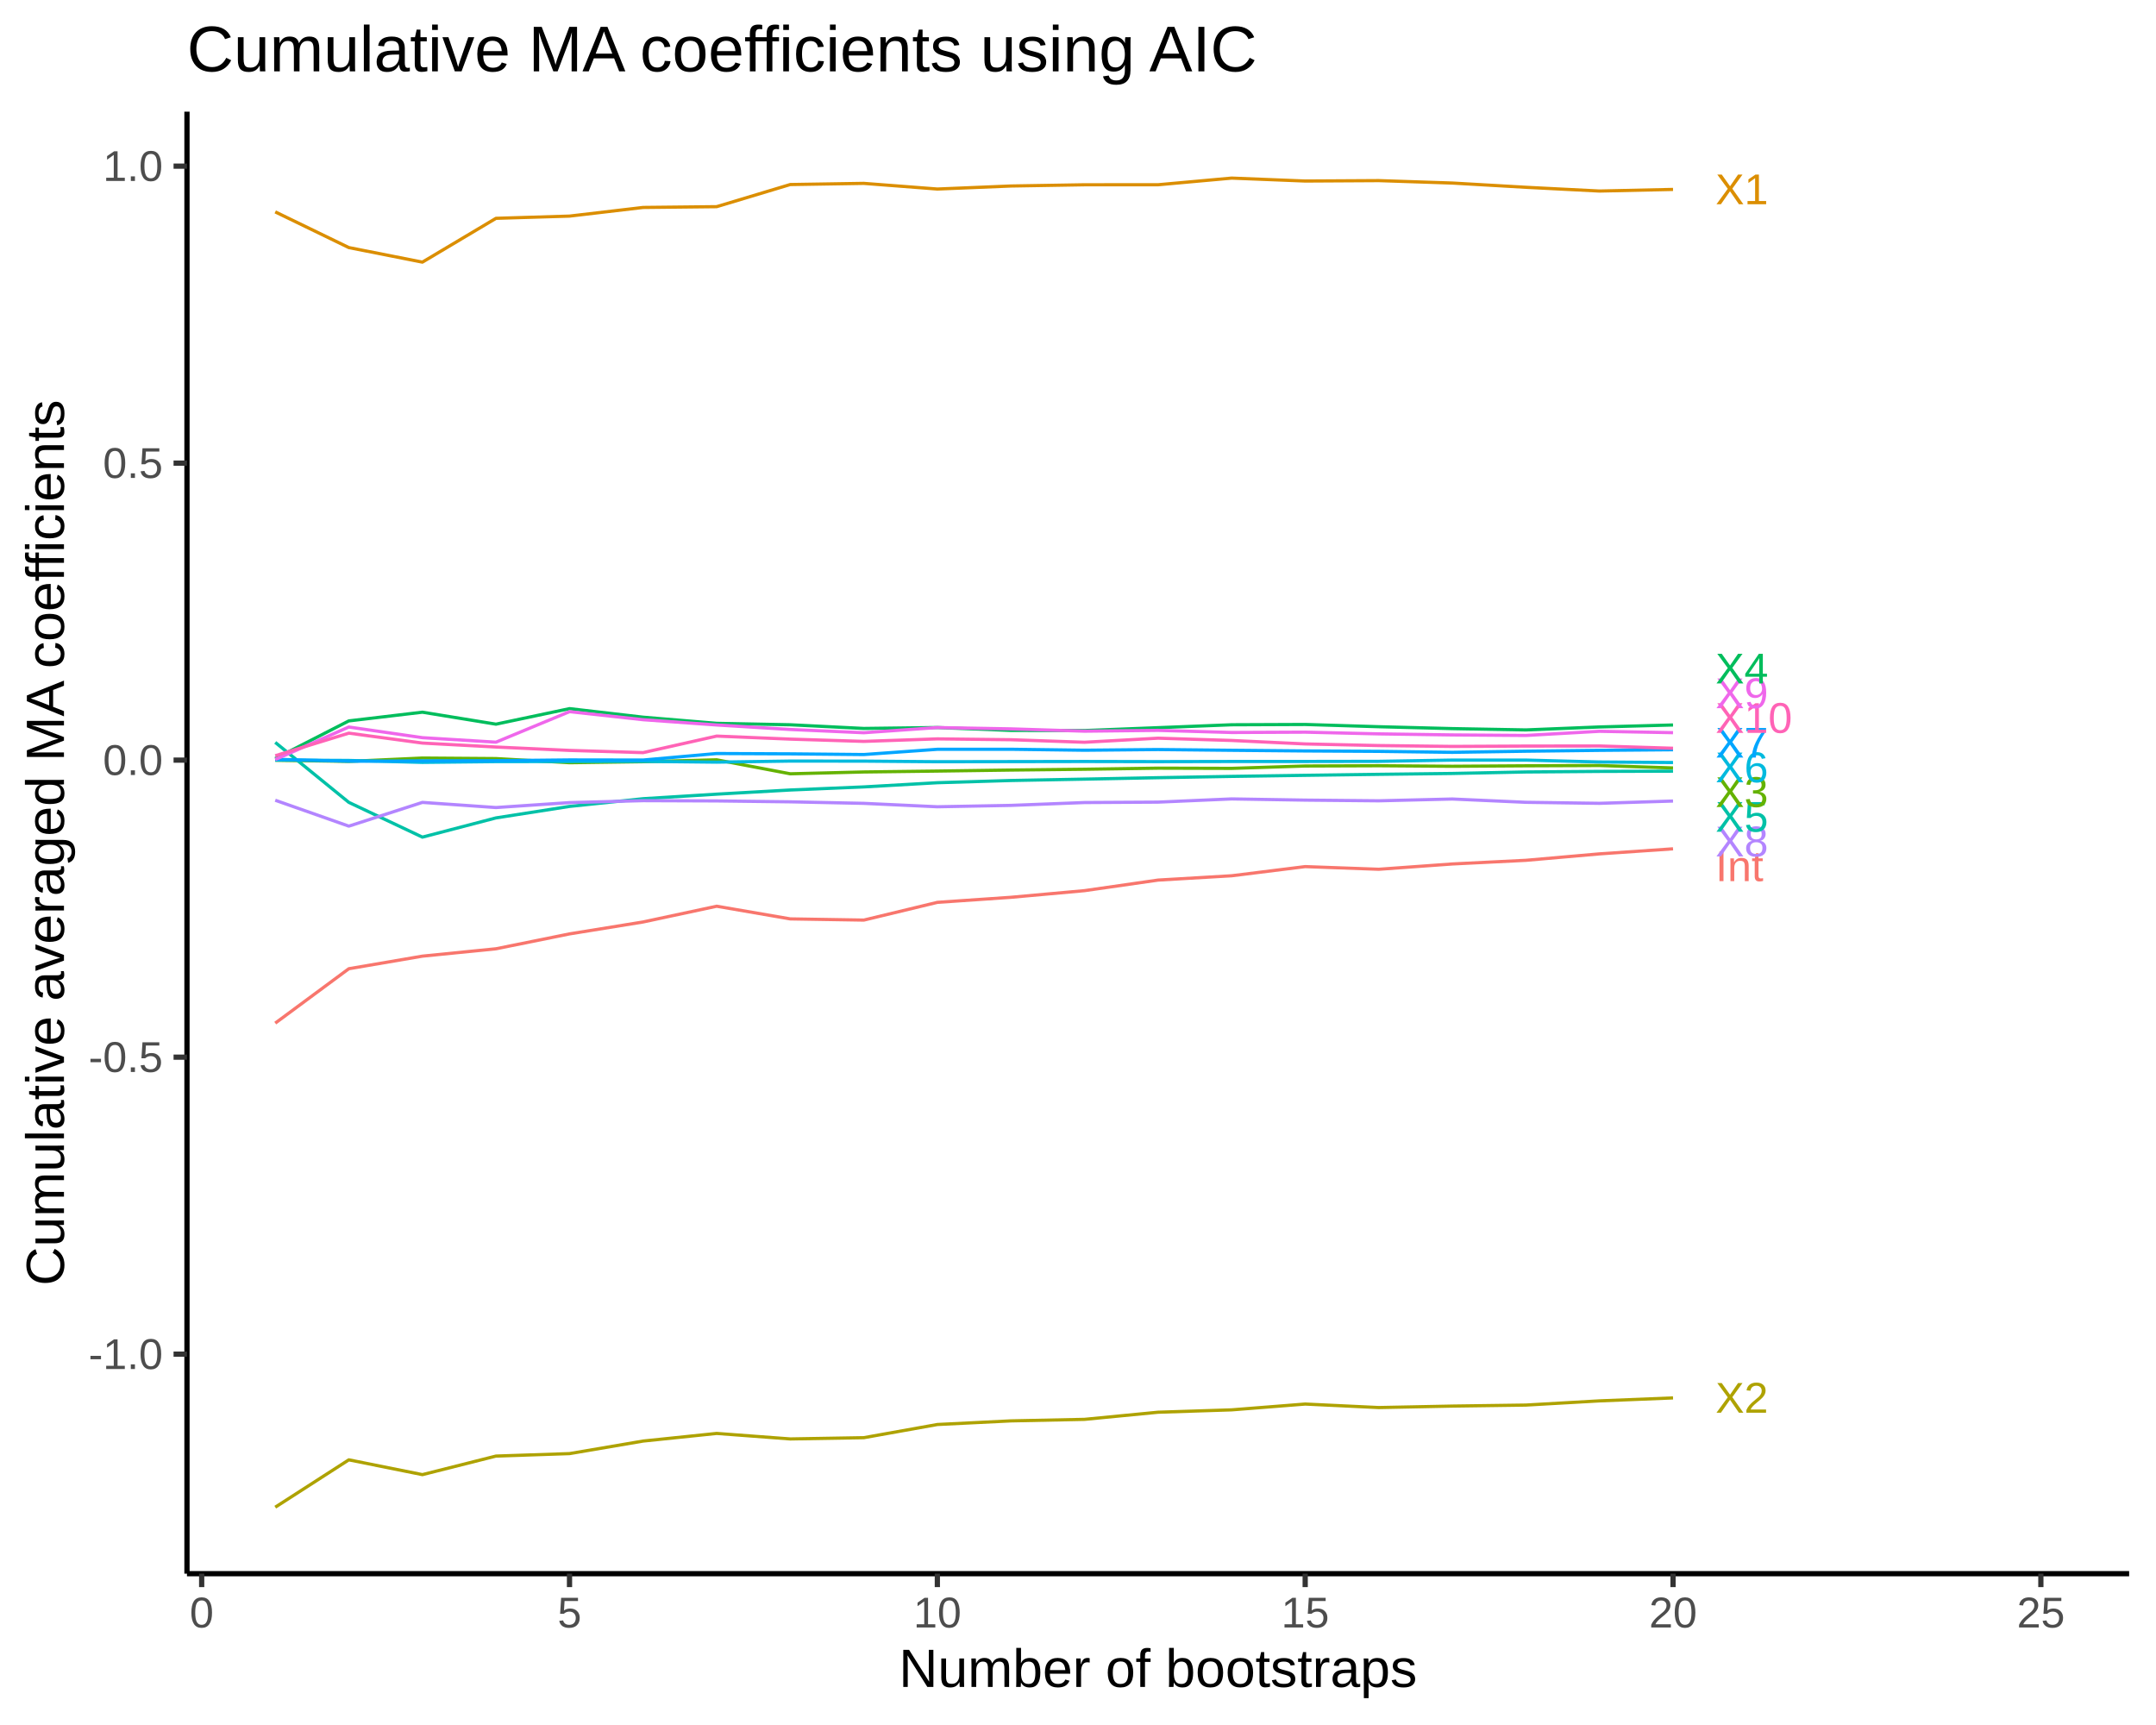
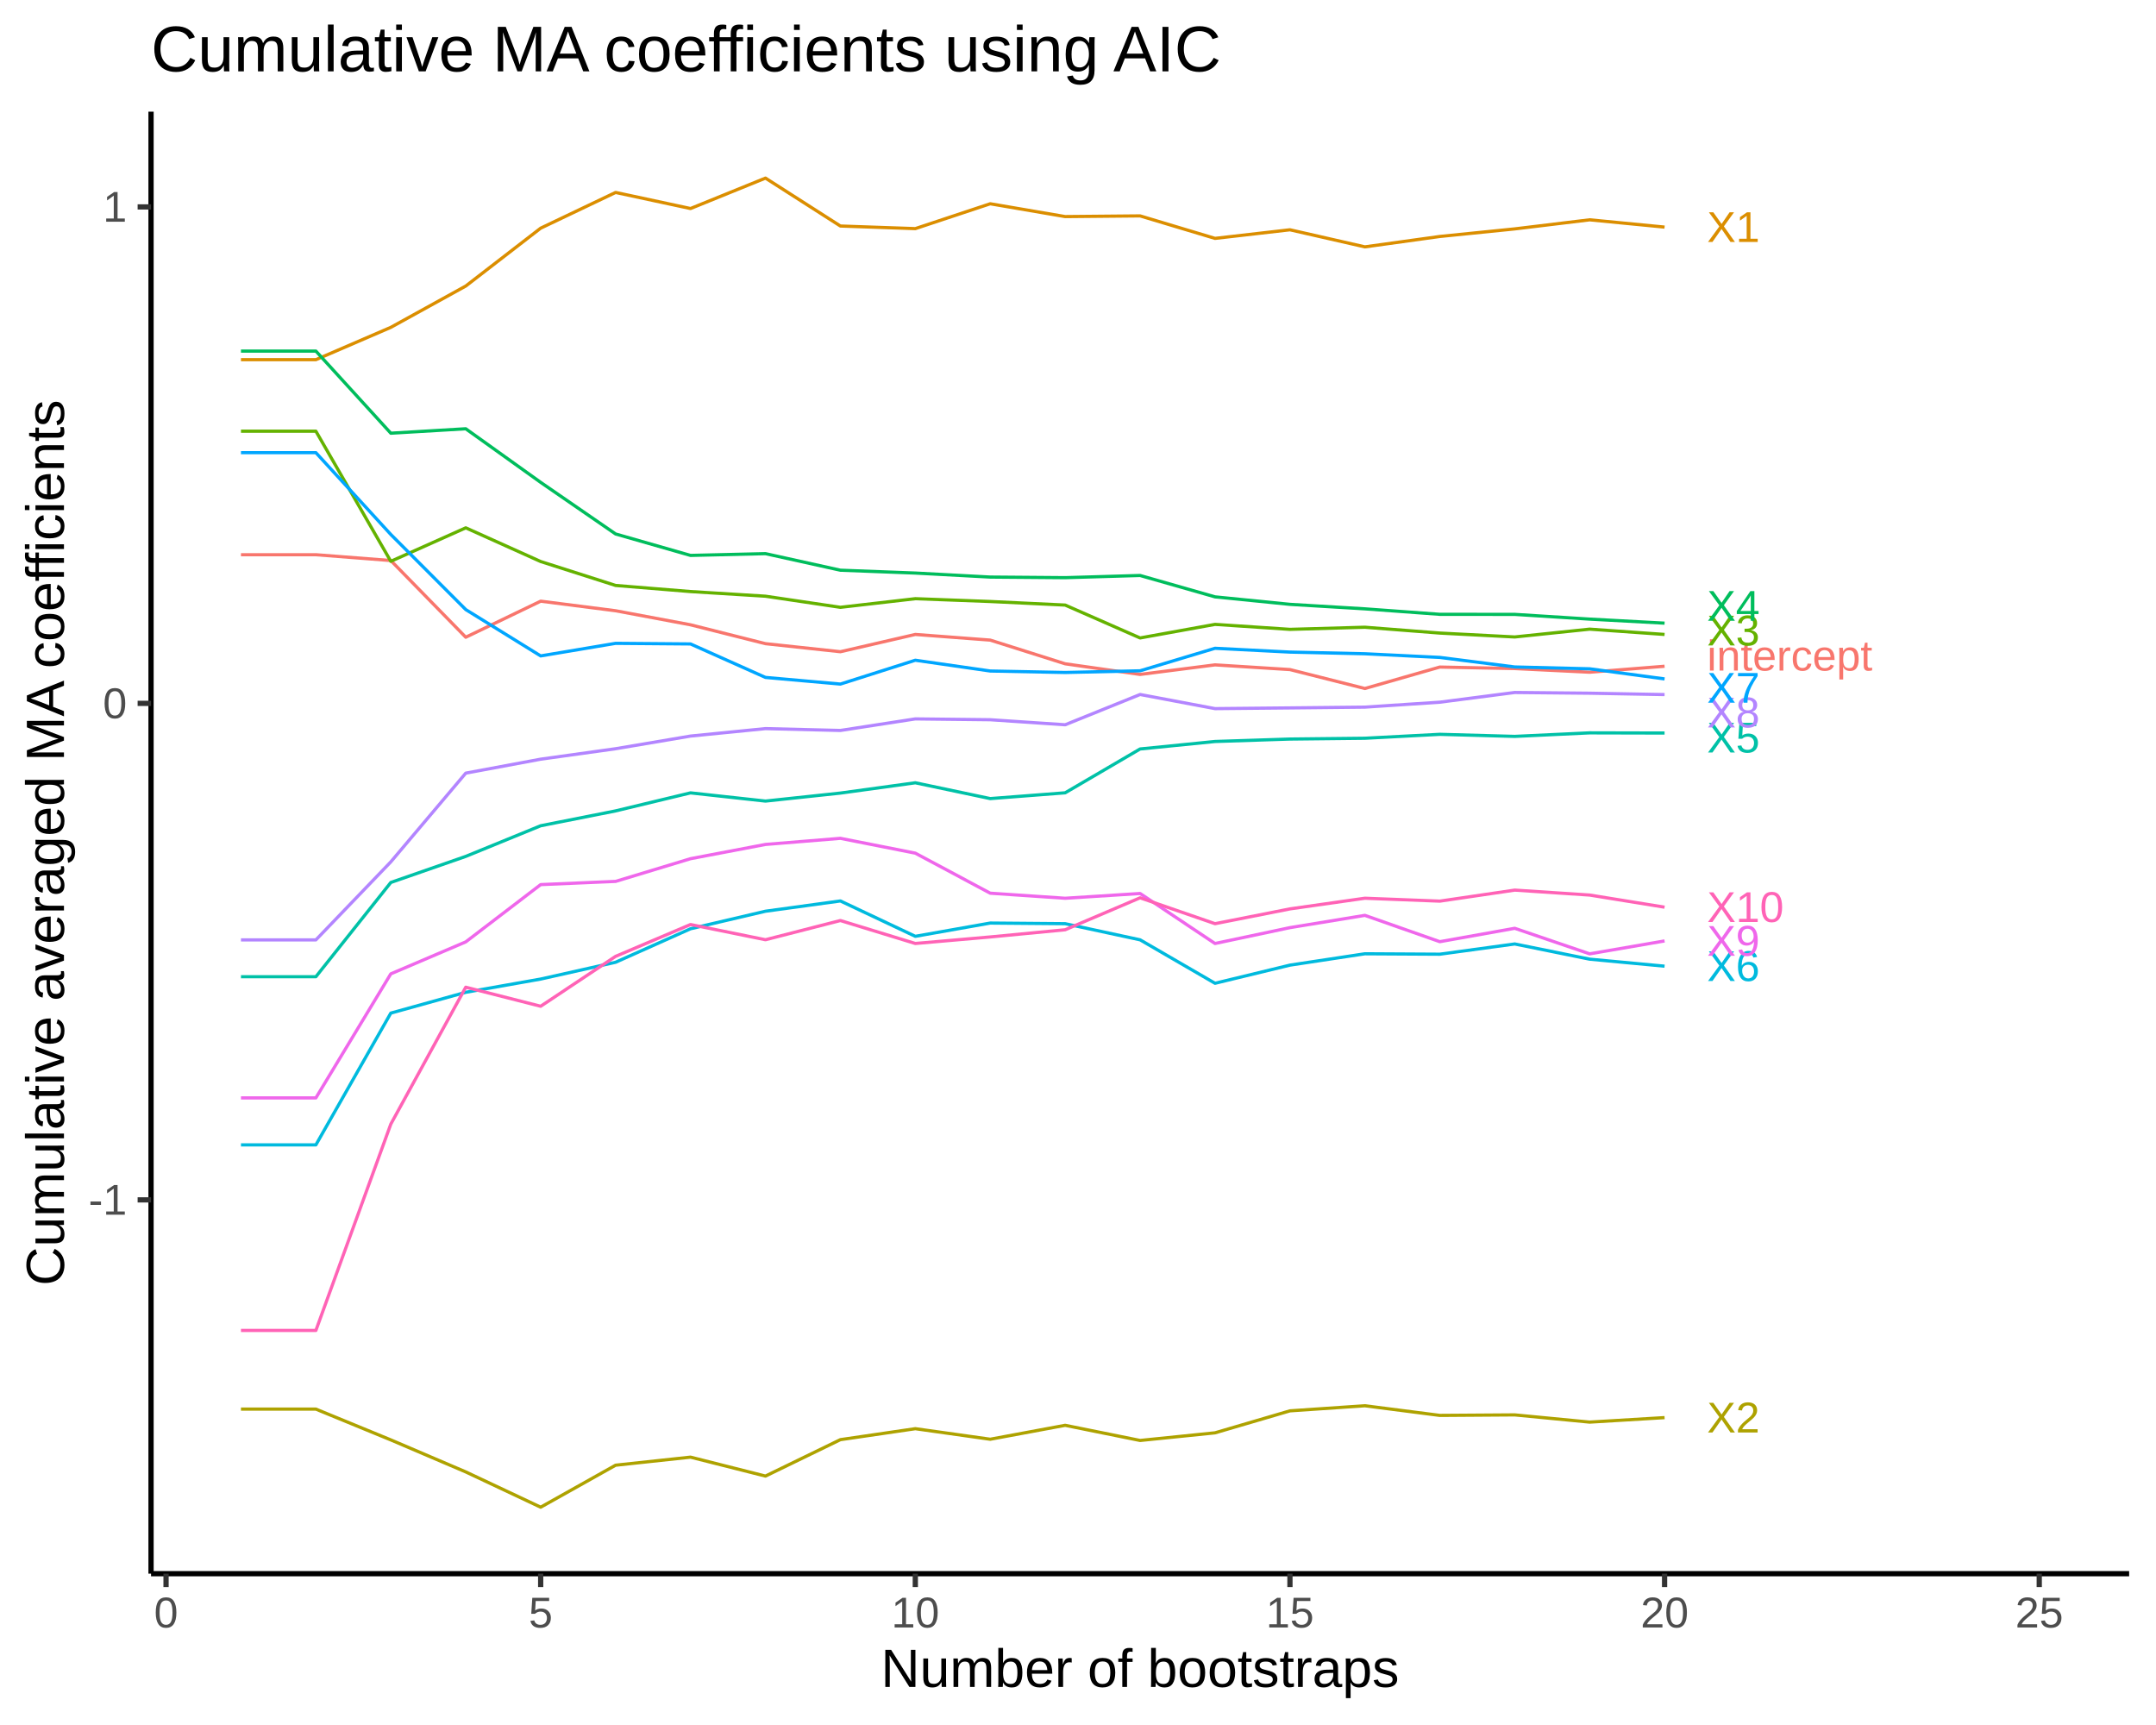
<svg xmlns="http://www.w3.org/2000/svg" viewBox="0 0 720.00 576.00">
  <defs>
    <style type="text/css">
    line, polyline, polygon, path, rect, circle {
      fill: none;
      stroke: #000000;
      stroke-linecap: round;
      stroke-linejoin: round;
      stroke-miterlimit: 10.00;
    }
  </style>
  </defs>
  <rect width="100%" height="100%" style="stroke: none; fill: #FFFFFF;" />
  <rect x="0.00" y="0.00" width="720.00" height="576.00" style="stroke-width: 1.75; stroke: #FFFFFF; fill: #FFFFFF;" />
  <defs>
-     <clipPath id="cpNjIuNDR8NzExLjAzfDUyNS40N3wzNy4yOA==">
-       <rect x="62.44" y="37.28" width="648.59" height="488.19" />
+     <clipPath id="cpNTAuNDR8NzExLjAzfDUyNS40N3wzNy4yOA==">
+       <rect x="50.44" y="37.28" width="660.59" height="488.19" />
    </clipPath>
  </defs>
-   <rect x="62.44" y="37.28" width="648.59" height="488.19" style="stroke-width: 1.75; stroke: none; fill: #FFFFFF;" clip-path="url(#cpNjIuNDR8NzExLjAzfDUyNS40N3wzNy4yOA==)" />
-   <polyline points="91.92,341.64 116.49,323.47 141.06,319.27 165.63,316.81 190.19,311.84 214.76,307.86 239.33,302.60 263.90,306.83 288.47,307.23 313.03,301.31 337.60,299.62 362.17,297.40 386.74,293.87 411.31,292.43 435.87,289.37 460.44,290.26 485.01,288.49 509.58,287.27 534.14,285.12 558.71,283.43 " style="stroke-width: 1.07; stroke: #F8766D; stroke-linecap: butt;" clip-path="url(#cpNjIuNDR8NzExLjAzfDUyNS40N3wzNy4yOA==)" />
-   <polyline points="91.92,70.75 116.49,82.67 141.06,87.53 165.63,72.90 190.19,72.16 214.76,69.27 239.33,69.01 263.90,61.62 288.47,61.23 313.03,63.12 337.60,62.11 362.17,61.70 386.74,61.69 411.31,59.47 435.87,60.45 460.44,60.31 485.01,61.12 509.58,62.54 534.14,63.79 558.71,63.25 " style="stroke-width: 1.07; stroke: #DB8E00; stroke-linecap: butt;" clip-path="url(#cpNjIuNDR8NzExLjAzfDUyNS40N3wzNy4yOA==)" />
-   <polyline points="91.92,503.27 116.49,487.46 141.06,492.40 165.63,486.20 190.19,485.38 214.76,481.19 239.33,478.64 263.90,480.48 288.47,480.06 313.03,475.66 337.60,474.45 362.17,473.94 386.74,471.56 411.31,470.77 435.87,468.83 460.44,470.00 485.01,469.51 509.58,469.17 534.14,467.77 558.71,466.78 " style="stroke-width: 1.07; stroke: #AEA200; stroke-linecap: butt;" clip-path="url(#cpNjIuNDR8NzExLjAzfDUyNS40N3wzNy4yOA==)" />
-   <polyline points="91.92,253.86 116.49,254.24 141.06,253.12 165.63,253.30 190.19,254.68 214.76,254.35 239.33,253.71 263.90,258.38 288.47,257.77 313.03,257.47 337.60,257.13 362.17,256.86 386.74,256.50 411.31,256.57 435.87,255.78 460.44,255.69 485.01,255.87 509.58,255.71 534.14,255.61 558.71,256.43 " style="stroke-width: 1.07; stroke: #64B200; stroke-linecap: butt;" clip-path="url(#cpNjIuNDR8NzExLjAzfDUyNS40N3wzNy4yOA==)" />
-   <polyline points="91.92,253.29 116.49,240.72 141.06,237.81 165.63,241.81 190.19,236.62 214.76,239.48 239.33,241.53 263.90,242.01 288.47,243.24 313.03,242.93 337.60,243.90 362.17,243.94 386.74,242.98 411.31,242.01 435.87,241.91 460.44,242.66 485.01,243.29 509.58,243.73 534.14,242.74 558.71,242.08 " style="stroke-width: 1.07; stroke: #00BD5C; stroke-linecap: butt;" clip-path="url(#cpNjIuNDR8NzExLjAzfDUyNS40N3wzNy4yOA==)" />
-   <polyline points="91.92,247.90 116.49,267.92 141.06,279.53 165.63,273.11 190.19,269.27 214.76,266.70 239.33,265.18 263.90,263.79 288.47,262.76 313.03,261.36 337.60,260.62 362.17,260.16 386.74,259.68 411.31,259.25 435.87,258.89 460.44,258.56 485.01,258.27 509.58,257.77 534.14,257.58 558.71,257.50 " style="stroke-width: 1.07; stroke: #00C1A7; stroke-linecap: butt;" clip-path="url(#cpNjIuNDR8NzExLjAzfDUyNS40N3wzNy4yOA==)" />
-   <polyline points="91.92,253.80 116.49,253.92 141.06,254.57 165.63,254.31 190.19,254.28 214.76,254.23 239.33,254.49 263.90,254.13 288.47,254.15 313.03,254.35 337.60,254.31 362.17,254.27 386.74,254.32 411.31,254.27 435.87,254.26 460.44,254.22 485.01,253.80 509.58,253.80 534.14,254.44 558.71,254.62 " style="stroke-width: 1.07; stroke: #00BADE; stroke-linecap: butt;" clip-path="url(#cpNjIuNDR8NzExLjAzfDUyNS40N3wzNy4yOA==)" />
-   <polyline points="91.92,253.53 116.49,254.20 141.06,254.05 165.63,254.00 190.19,253.75 214.76,253.79 239.33,251.61 263.90,251.72 288.47,251.95 313.03,250.20 337.60,250.19 362.17,250.51 386.74,250.28 411.31,250.53 435.87,250.75 460.44,250.89 485.01,251.21 509.58,250.84 534.14,250.55 558.71,250.35 " style="stroke-width: 1.07; stroke: #00A6FF; stroke-linecap: butt;" clip-path="url(#cpNjIuNDR8NzExLjAzfDUyNS40N3wzNy4yOA==)" />
-   <polyline points="91.92,267.21 116.49,275.86 141.06,267.93 165.63,269.65 190.19,268.00 214.76,267.35 239.33,267.44 263.90,267.74 288.47,268.25 313.03,269.39 337.60,268.93 362.17,267.98 386.74,267.84 411.31,266.77 435.87,267.17 460.44,267.40 485.01,266.80 509.58,267.90 534.14,268.24 558.71,267.48 " style="stroke-width: 1.07; stroke: #B385FF; stroke-linecap: butt;" clip-path="url(#cpNjIuNDR8NzExLjAzfDUyNS40N3wzNy4yOA==)" />
-   <polyline points="91.92,253.62 116.49,242.76 141.06,246.32 165.63,247.82 190.19,237.63 214.76,240.32 239.33,242.08 263.90,243.58 288.47,244.67 313.03,242.94 337.60,243.38 362.17,244.15 386.74,243.88 411.31,244.59 435.87,244.48 460.44,245.05 485.01,245.40 509.58,245.58 534.14,244.19 558.71,244.65 " style="stroke-width: 1.07; stroke: #EF67EB; stroke-linecap: butt;" clip-path="url(#cpNjIuNDR8NzExLjAzfDUyNS40N3wzNy4yOA==)" />
-   <polyline points="91.92,252.35 116.49,244.81 141.06,248.12 165.63,249.44 190.19,250.57 214.76,251.31 239.33,245.79 263.90,246.80 288.47,247.56 313.03,246.72 337.60,247.00 362.17,247.85 386.74,246.49 411.31,247.25 435.87,248.41 460.44,248.95 485.01,249.24 509.58,249.12 534.14,249.09 558.71,249.85 " style="stroke-width: 1.07; stroke: #FF63B6; stroke-linecap: butt;" clip-path="url(#cpNjIuNDR8NzExLjAzfDUyNS40N3wzNy4yOA==)" />
-   <g clip-path="url(#cpNjIuNDR8NzExLjAzfDUyNS40N3wzNy4yOA==)">
-     <text x="572.89" y="471.73" style="font-size: 14.40px; fill: #AEA200; font-family: Liberation Sans;" textLength="17.59px" lengthAdjust="spacingAndGlyphs">X2</text>
+   <rect x="50.44" y="37.28" width="660.59" height="488.19" style="stroke-width: 1.75; stroke: none; fill: #FFFFFF;" clip-path="url(#cpNTAuNDR8NzExLjAzfDUyNS40N3wzNy4yOA==)" />
+   <polyline points="80.47,185.23 105.49,185.23 130.51,187.17 155.54,212.78 180.56,200.74 205.58,203.94 230.60,208.63 255.63,214.93 280.65,217.62 305.67,211.85 330.69,213.74 355.71,221.65 380.74,225.20 405.76,222.01 430.78,223.58 455.80,229.90 480.83,222.74 505.85,223.24 530.87,224.46 555.89,222.47 " style="stroke-width: 1.07; stroke: #F8766D; stroke-linecap: butt;" clip-path="url(#cpNTAuNDR8NzExLjAzfDUyNS40N3wzNy4yOA==)" />
+   <polyline points="80.47,120.10 105.49,120.10 130.51,109.31 155.54,95.51 180.56,76.19 205.58,64.26 230.60,69.63 255.63,59.47 280.65,75.47 305.67,76.34 330.69,68.04 355.71,72.32 380.74,72.09 405.76,79.60 430.78,76.73 455.80,82.43 480.83,78.96 505.85,76.43 530.87,73.40 555.89,75.83 " style="stroke-width: 1.07; stroke: #DB8E00; stroke-linecap: butt;" clip-path="url(#cpNTAuNDR8NzExLjAzfDUyNS40N3wzNy4yOA==)" />
+   <polyline points="80.47,470.52 105.49,470.52 130.51,480.80 155.54,491.49 180.56,503.27 205.58,489.25 230.60,486.56 255.63,492.88 280.65,480.72 305.67,477.06 330.69,480.58 355.71,475.93 380.74,480.99 405.76,478.44 430.78,471.10 455.80,469.40 480.83,472.62 505.85,472.45 530.87,474.86 555.89,473.36 " style="stroke-width: 1.07; stroke: #AEA200; stroke-linecap: butt;" clip-path="url(#cpNTAuNDR8NzExLjAzfDUyNS40N3wzNy4yOA==)" />
+   <polyline points="80.47,143.98 105.49,143.98 130.51,187.43 155.54,176.25 180.56,187.50 205.58,195.49 230.60,197.53 255.63,199.08 280.65,202.79 305.67,199.91 330.69,200.85 355.71,202.04 380.74,213.02 405.76,208.49 430.78,210.15 455.80,209.44 480.83,211.39 505.85,212.69 530.87,210.08 555.89,211.85 " style="stroke-width: 1.07; stroke: #64B200; stroke-linecap: butt;" clip-path="url(#cpNTAuNDR8NzExLjAzfDUyNS40N3wzNy4yOA==)" />
+   <polyline points="80.47,117.23 105.49,117.23 130.51,144.65 155.54,143.17 180.56,161.07 205.58,178.30 230.60,185.46 255.63,184.87 280.65,190.40 305.67,191.35 330.69,192.69 355.71,192.89 380.74,192.16 405.76,199.30 430.78,201.80 455.80,203.30 480.83,205.13 505.85,205.15 530.87,206.73 555.89,208.08 " style="stroke-width: 1.07; stroke: #00BD5C; stroke-linecap: butt;" clip-path="url(#cpNTAuNDR8NzExLjAzfDUyNS40N3wzNy4yOA==)" />
+   <polyline points="80.47,326.14 105.49,326.14 130.51,294.67 155.54,285.96 180.56,275.73 205.58,270.77 230.60,264.75 255.63,267.49 280.65,264.82 305.67,261.38 330.69,266.66 355.71,264.73 380.74,250.09 405.76,247.59 430.78,246.78 455.80,246.51 480.83,245.20 505.85,245.89 530.87,244.71 555.89,244.77 " style="stroke-width: 1.07; stroke: #00C1A7; stroke-linecap: butt;" clip-path="url(#cpNTAuNDR8NzExLjAzfDUyNS40N3wzNy4yOA==)" />
+   <polyline points="80.47,382.29 105.49,382.29 130.51,338.29 155.54,331.34 180.56,326.92 205.58,321.31 230.60,310.13 255.63,304.27 280.65,300.84 305.67,312.65 330.69,308.22 355.71,308.43 380.74,313.82 405.76,328.33 430.78,322.27 455.80,318.48 480.83,318.62 505.85,315.20 530.87,320.28 555.89,322.62 " style="stroke-width: 1.07; stroke: #00BADE; stroke-linecap: butt;" clip-path="url(#cpNTAuNDR8NzExLjAzfDUyNS40N3wzNy4yOA==)" />
+   <polyline points="80.47,151.15 105.49,151.15 130.51,178.47 155.54,203.55 180.56,219.02 205.58,214.82 230.60,215.02 255.63,226.20 280.65,228.42 305.67,220.46 330.69,224.06 355.71,224.55 380.74,223.99 405.76,216.47 430.78,217.74 455.80,218.30 480.83,219.52 505.85,222.71 530.87,223.32 555.89,226.70 " style="stroke-width: 1.07; stroke: #00A6FF; stroke-linecap: butt;" clip-path="url(#cpNTAuNDR8NzExLjAzfDUyNS40N3wzNy4yOA==)" />
+   <polyline points="80.47,313.84 105.49,313.84 130.51,287.79 155.54,258.16 180.56,253.50 205.58,250.01 230.60,245.78 255.63,243.29 280.65,243.91 305.67,240.05 330.69,240.33 355.71,242.01 380.74,231.90 405.76,236.62 430.78,236.38 455.80,236.12 480.83,234.47 505.85,231.23 530.87,231.47 555.89,231.93 " style="stroke-width: 1.07; stroke: #B385FF; stroke-linecap: butt;" clip-path="url(#cpNTAuNDR8NzExLjAzfDUyNS40N3wzNy4yOA==)" />
+   <polyline points="80.47,366.60 105.49,366.60 130.51,325.18 155.54,314.51 180.56,295.38 205.58,294.31 230.60,286.73 255.63,281.97 280.65,279.93 305.67,284.88 330.69,298.25 355.71,299.94 380.74,298.35 405.76,315.05 430.78,309.75 455.80,305.65 480.83,314.44 505.85,309.97 530.87,318.50 555.89,314.19 " style="stroke-width: 1.07; stroke: #EF67EB; stroke-linecap: butt;" clip-path="url(#cpNTAuNDR8NzExLjAzfDUyNS40N3wzNy4yOA==)" />
+   <polyline points="80.47,444.25 105.49,444.25 130.51,375.36 155.54,329.64 180.56,336.00 205.58,319.34 230.60,308.71 255.63,313.79 280.65,307.38 305.67,315.04 330.69,312.86 355.71,310.46 380.74,299.79 405.76,308.43 430.78,303.49 455.80,299.93 480.83,300.90 505.85,297.22 530.87,298.87 555.89,302.92 " style="stroke-width: 1.07; stroke: #FF63B6; stroke-linecap: butt;" clip-path="url(#cpNTAuNDR8NzExLjAzfDUyNS40N3wzNy4yOA==)" />
+   <g clip-path="url(#cpNTAuNDR8NzExLjAzfDUyNS40N3wzNy4yOA==)">
+     <text x="570.07" y="478.32" style="font-size: 14.40px; fill: #AEA200; font-family: Liberation Sans;" textLength="17.59px" lengthAdjust="spacingAndGlyphs">X2</text>
  </g>
-   <g clip-path="url(#cpNjIuNDR8NzExLjAzfDUyNS40N3wzNy4yOA==)">
-     <text x="572.89" y="294.22" style="font-size: 14.40px; fill: #F8766D; font-family: Liberation Sans;" textLength="16.00px" lengthAdjust="spacingAndGlyphs">Int</text>
+   <g clip-path="url(#cpNTAuNDR8NzExLjAzfDUyNS40N3wzNy4yOA==)">
+     <text x="570.07" y="327.58" style="font-size: 14.40px; fill: #00BADE; font-family: Liberation Sans;" textLength="17.59px" lengthAdjust="spacingAndGlyphs">X6</text>
  </g>
-   <g clip-path="url(#cpNjIuNDR8NzExLjAzfDUyNS40N3wzNy4yOA==)">
-     <text x="572.89" y="285.97" style="font-size: 14.40px; fill: #B385FF; font-family: Liberation Sans;" textLength="17.59px" lengthAdjust="spacingAndGlyphs">X8</text>
+   <g clip-path="url(#cpNTAuNDR8NzExLjAzfDUyNS40N3wzNy4yOA==)">
+     <text x="570.07" y="319.14" style="font-size: 14.40px; fill: #EF67EB; font-family: Liberation Sans;" textLength="17.59px" lengthAdjust="spacingAndGlyphs">X9</text>
  </g>
-   <g clip-path="url(#cpNjIuNDR8NzExLjAzfDUyNS40N3wzNy4yOA==)">
-     <text x="572.89" y="277.72" style="font-size: 14.40px; fill: #00C1A7; font-family: Liberation Sans;" textLength="17.59px" lengthAdjust="spacingAndGlyphs">X5</text>
+   <g clip-path="url(#cpNTAuNDR8NzExLjAzfDUyNS40N3wzNy4yOA==)">
+     <text x="570.07" y="307.87" style="font-size: 14.40px; fill: #FF63B6; font-family: Liberation Sans;" textLength="25.59px" lengthAdjust="spacingAndGlyphs">X10</text>
  </g>
-   <g clip-path="url(#cpNjIuNDR8NzExLjAzfDUyNS40N3wzNy4yOA==)">
-     <text x="572.89" y="269.47" style="font-size: 14.40px; fill: #64B200; font-family: Liberation Sans;" textLength="17.59px" lengthAdjust="spacingAndGlyphs">X3</text>
+   <g clip-path="url(#cpNTAuNDR8NzExLjAzfDUyNS40N3wzNy4yOA==)">
+     <text x="570.07" y="251.27" style="font-size: 14.40px; fill: #00C1A7; font-family: Liberation Sans;" textLength="17.59px" lengthAdjust="spacingAndGlyphs">X5</text>
  </g>
-   <g clip-path="url(#cpNjIuNDR8NzExLjAzfDUyNS40N3wzNy4yOA==)">
-     <text x="572.89" y="261.22" style="font-size: 14.40px; fill: #00BADE; font-family: Liberation Sans;" textLength="17.59px" lengthAdjust="spacingAndGlyphs">X6</text>
+   <g clip-path="url(#cpNTAuNDR8NzExLjAzfDUyNS40N3wzNy4yOA==)">
+     <text x="570.07" y="242.89" style="font-size: 14.40px; fill: #B385FF; font-family: Liberation Sans;" textLength="17.59px" lengthAdjust="spacingAndGlyphs">X8</text>
  </g>
-   <g clip-path="url(#cpNjIuNDR8NzExLjAzfDUyNS40N3wzNy4yOA==)">
-     <text x="572.89" y="252.97" style="font-size: 14.40px; fill: #00A6FF; font-family: Liberation Sans;" textLength="17.59px" lengthAdjust="spacingAndGlyphs">X7</text>
+   <g clip-path="url(#cpNTAuNDR8NzExLjAzfDUyNS40N3wzNy4yOA==)">
+     <text x="570.07" y="234.64" style="font-size: 14.40px; fill: #00A6FF; font-family: Liberation Sans;" textLength="17.59px" lengthAdjust="spacingAndGlyphs">X7</text>
  </g>
-   <g clip-path="url(#cpNjIuNDR8NzExLjAzfDUyNS40N3wzNy4yOA==)">
-     <text x="572.89" y="244.72" style="font-size: 14.40px; fill: #FF63B6; font-family: Liberation Sans;" textLength="25.59px" lengthAdjust="spacingAndGlyphs">X10</text>
+   <g clip-path="url(#cpNTAuNDR8NzExLjAzfDUyNS40N3wzNy4yOA==)">
+     <text x="570.07" y="223.91" style="font-size: 14.40px; fill: #F8766D; font-family: Liberation Sans;" textLength="55.20px" lengthAdjust="spacingAndGlyphs">intercept</text>
  </g>
-   <g clip-path="url(#cpNjIuNDR8NzExLjAzfDUyNS40N3wzNy4yOA==)">
-     <text x="572.89" y="236.47" style="font-size: 14.40px; fill: #EF67EB; font-family: Liberation Sans;" textLength="17.59px" lengthAdjust="spacingAndGlyphs">X9</text>
+   <g clip-path="url(#cpNTAuNDR8NzExLjAzfDUyNS40N3wzNy4yOA==)">
+     <text x="570.07" y="215.53" style="font-size: 14.40px; fill: #64B200; font-family: Liberation Sans;" textLength="17.59px" lengthAdjust="spacingAndGlyphs">X3</text>
  </g>
-   <g clip-path="url(#cpNjIuNDR8NzExLjAzfDUyNS40N3wzNy4yOA==)">
-     <text x="572.89" y="228.22" style="font-size: 14.40px; fill: #00BD5C; font-family: Liberation Sans;" textLength="17.59px" lengthAdjust="spacingAndGlyphs">X4</text>
+   <g clip-path="url(#cpNTAuNDR8NzExLjAzfDUyNS40N3wzNy4yOA==)">
+     <text x="570.07" y="207.28" style="font-size: 14.40px; fill: #00BD5C; font-family: Liberation Sans;" textLength="17.59px" lengthAdjust="spacingAndGlyphs">X4</text>
  </g>
-   <g clip-path="url(#cpNjIuNDR8NzExLjAzfDUyNS40N3wzNy4yOA==)">
-     <text x="572.89" y="68.20" style="font-size: 14.40px; fill: #DB8E00; font-family: Liberation Sans;" textLength="17.59px" lengthAdjust="spacingAndGlyphs">X1</text>
+   <g clip-path="url(#cpNTAuNDR8NzExLjAzfDUyNS40N3wzNy4yOA==)">
+     <text x="570.07" y="80.79" style="font-size: 14.40px; fill: #DB8E00; font-family: Liberation Sans;" textLength="17.59px" lengthAdjust="spacingAndGlyphs">X1</text>
  </g>
  <defs>
    <clipPath id="cpMC4wMHw3MjAuMDB8NTc2LjAwfDAuMDA=">
      <rect x="0.00" y="0.00" width="720.00" height="576.00" />
    </clipPath>
  </defs>
-   <polyline points="62.44,525.47 62.44,37.28 " style="stroke-width: 1.75; stroke-linecap: butt;" clip-path="url(#cpMC4wMHw3MjAuMDB8NTc2LjAwfDAuMDA=)" />
+   <polyline points="50.44,525.47 50.44,37.28 " style="stroke-width: 1.75; stroke-linecap: butt;" clip-path="url(#cpMC4wMHw3MjAuMDB8NTc2LjAwfDAuMDA=)" />
  <g clip-path="url(#cpMC4wMHw3MjAuMDB8NTc2LjAwfDAuMDA=)">
-     <text x="29.57" y="457.13" style="font-size: 14.40px; fill: #4D4D4D; font-family: Liberation Sans;" textLength="24.80px" lengthAdjust="spacingAndGlyphs">-1.0</text>
+     <text x="29.57" y="405.60" style="font-size: 14.40px; fill: #4D4D4D; font-family: Liberation Sans;" textLength="12.80px" lengthAdjust="spacingAndGlyphs">-1</text>
  </g>
  <g clip-path="url(#cpMC4wMHw3MjAuMDB8NTc2LjAwfDAuMDA=)">
-     <text x="29.57" y="357.95" style="font-size: 14.40px; fill: #4D4D4D; font-family: Liberation Sans;" textLength="24.80px" lengthAdjust="spacingAndGlyphs">-0.5</text>
+     <text x="34.37" y="239.82" style="font-size: 14.40px; fill: #4D4D4D; font-family: Liberation Sans;" textLength="8.00px" lengthAdjust="spacingAndGlyphs">0</text>
  </g>
  <g clip-path="url(#cpMC4wMHw3MjAuMDB8NTc2LjAwfDAuMDA=)">
-     <text x="34.37" y="258.78" style="font-size: 14.40px; fill: #4D4D4D; font-family: Liberation Sans;" textLength="20.00px" lengthAdjust="spacingAndGlyphs">0.0</text>
+     <text x="34.37" y="74.04" style="font-size: 14.40px; fill: #4D4D4D; font-family: Liberation Sans;" textLength="8.00px" lengthAdjust="spacingAndGlyphs">1</text>
+   </g>
+   <polyline points="45.96,400.65 50.44,400.65 " style="stroke-width: 1.75; stroke: #333333; stroke-linecap: butt;" clip-path="url(#cpMC4wMHw3MjAuMDB8NTc2LjAwfDAuMDA=)" />
+   <polyline points="45.96,234.87 50.44,234.87 " style="stroke-width: 1.75; stroke: #333333; stroke-linecap: butt;" clip-path="url(#cpMC4wMHw3MjAuMDB8NTc2LjAwfDAuMDA=)" />
+   <polyline points="45.96,69.09 50.44,69.09 " style="stroke-width: 1.75; stroke: #333333; stroke-linecap: butt;" clip-path="url(#cpMC4wMHw3MjAuMDB8NTc2LjAwfDAuMDA=)" />
+   <polyline points="50.44,525.47 711.03,525.47 " style="stroke-width: 1.75; stroke-linecap: butt;" clip-path="url(#cpMC4wMHw3MjAuMDB8NTc2LjAwfDAuMDA=)" />
+   <polyline points="55.45,529.95 55.45,525.47 " style="stroke-width: 1.75; stroke: #333333; stroke-linecap: butt;" clip-path="url(#cpMC4wMHw3MjAuMDB8NTc2LjAwfDAuMDA=)" />
+   <polyline points="180.56,529.95 180.56,525.47 " style="stroke-width: 1.75; stroke: #333333; stroke-linecap: butt;" clip-path="url(#cpMC4wMHw3MjAuMDB8NTc2LjAwfDAuMDA=)" />
+   <polyline points="305.67,529.95 305.67,525.47 " style="stroke-width: 1.75; stroke: #333333; stroke-linecap: butt;" clip-path="url(#cpMC4wMHw3MjAuMDB8NTc2LjAwfDAuMDA=)" />
+   <polyline points="430.78,529.95 430.78,525.47 " style="stroke-width: 1.75; stroke: #333333; stroke-linecap: butt;" clip-path="url(#cpMC4wMHw3MjAuMDB8NTc2LjAwfDAuMDA=)" />
+   <polyline points="555.89,529.95 555.89,525.47 " style="stroke-width: 1.75; stroke: #333333; stroke-linecap: butt;" clip-path="url(#cpMC4wMHw3MjAuMDB8NTc2LjAwfDAuMDA=)" />
+   <polyline points="681.01,529.95 681.01,525.47 " style="stroke-width: 1.75; stroke: #333333; stroke-linecap: butt;" clip-path="url(#cpMC4wMHw3MjAuMDB8NTc2LjAwfDAuMDA=)" />
+   <g clip-path="url(#cpMC4wMHw3MjAuMDB8NTc2LjAwfDAuMDA=)">
+     <text x="51.45" y="543.44" style="font-size: 14.40px; fill: #4D4D4D; font-family: Liberation Sans;" textLength="8.00px" lengthAdjust="spacingAndGlyphs">0</text>
  </g>
  <g clip-path="url(#cpMC4wMHw3MjAuMDB8NTc2LjAwfDAuMDA=)">
-     <text x="34.37" y="159.60" style="font-size: 14.40px; fill: #4D4D4D; font-family: Liberation Sans;" textLength="20.00px" lengthAdjust="spacingAndGlyphs">0.5</text>
+     <text x="176.56" y="543.44" style="font-size: 14.40px; fill: #4D4D4D; font-family: Liberation Sans;" textLength="8.00px" lengthAdjust="spacingAndGlyphs">5</text>
  </g>
  <g clip-path="url(#cpMC4wMHw3MjAuMDB8NTc2LjAwfDAuMDA=)">
-     <text x="34.37" y="60.43" style="font-size: 14.40px; fill: #4D4D4D; font-family: Liberation Sans;" textLength="20.00px" lengthAdjust="spacingAndGlyphs">1.0</text>
-   </g>
-   <polyline points="57.96,452.17 62.44,452.17 " style="stroke-width: 1.75; stroke: #333333; stroke-linecap: butt;" clip-path="url(#cpMC4wMHw3MjAuMDB8NTc2LjAwfDAuMDA=)" />
-   <polyline points="57.96,353.00 62.44,353.00 " style="stroke-width: 1.75; stroke: #333333; stroke-linecap: butt;" clip-path="url(#cpMC4wMHw3MjAuMDB8NTc2LjAwfDAuMDA=)" />
-   <polyline points="57.96,253.82 62.44,253.82 " style="stroke-width: 1.75; stroke: #333333; stroke-linecap: butt;" clip-path="url(#cpMC4wMHw3MjAuMDB8NTc2LjAwfDAuMDA=)" />
-   <polyline points="57.96,154.65 62.44,154.65 " style="stroke-width: 1.75; stroke: #333333; stroke-linecap: butt;" clip-path="url(#cpMC4wMHw3MjAuMDB8NTc2LjAwfDAuMDA=)" />
-   <polyline points="57.96,55.48 62.44,55.48 " style="stroke-width: 1.75; stroke: #333333; stroke-linecap: butt;" clip-path="url(#cpMC4wMHw3MjAuMDB8NTc2LjAwfDAuMDA=)" />
-   <polyline points="62.44,525.47 711.03,525.47 " style="stroke-width: 1.75; stroke-linecap: butt;" clip-path="url(#cpMC4wMHw3MjAuMDB8NTc2LjAwfDAuMDA=)" />
-   <polyline points="67.35,529.95 67.35,525.47 " style="stroke-width: 1.75; stroke: #333333; stroke-linecap: butt;" clip-path="url(#cpMC4wMHw3MjAuMDB8NTc2LjAwfDAuMDA=)" />
-   <polyline points="190.19,529.95 190.19,525.47 " style="stroke-width: 1.75; stroke: #333333; stroke-linecap: butt;" clip-path="url(#cpMC4wMHw3MjAuMDB8NTc2LjAwfDAuMDA=)" />
-   <polyline points="313.03,529.95 313.03,525.47 " style="stroke-width: 1.75; stroke: #333333; stroke-linecap: butt;" clip-path="url(#cpMC4wMHw3MjAuMDB8NTc2LjAwfDAuMDA=)" />
-   <polyline points="435.87,529.95 435.87,525.47 " style="stroke-width: 1.75; stroke: #333333; stroke-linecap: butt;" clip-path="url(#cpMC4wMHw3MjAuMDB8NTc2LjAwfDAuMDA=)" />
-   <polyline points="558.71,529.95 558.71,525.47 " style="stroke-width: 1.75; stroke: #333333; stroke-linecap: butt;" clip-path="url(#cpMC4wMHw3MjAuMDB8NTc2LjAwfDAuMDA=)" />
-   <polyline points="681.55,529.95 681.55,525.47 " style="stroke-width: 1.75; stroke: #333333; stroke-linecap: butt;" clip-path="url(#cpMC4wMHw3MjAuMDB8NTc2LjAwfDAuMDA=)" />
-   <g clip-path="url(#cpMC4wMHw3MjAuMDB8NTc2LjAwfDAuMDA=)">
-     <text x="63.35" y="543.44" style="font-size: 14.40px; fill: #4D4D4D; font-family: Liberation Sans;" textLength="8.00px" lengthAdjust="spacingAndGlyphs">0</text>
+     <text x="297.67" y="543.44" style="font-size: 14.40px; fill: #4D4D4D; font-family: Liberation Sans;" textLength="16.00px" lengthAdjust="spacingAndGlyphs">10</text>
  </g>
  <g clip-path="url(#cpMC4wMHw3MjAuMDB8NTc2LjAwfDAuMDA=)">
-     <text x="186.19" y="543.44" style="font-size: 14.40px; fill: #4D4D4D; font-family: Liberation Sans;" textLength="8.00px" lengthAdjust="spacingAndGlyphs">5</text>
+     <text x="422.78" y="543.44" style="font-size: 14.40px; fill: #4D4D4D; font-family: Liberation Sans;" textLength="16.00px" lengthAdjust="spacingAndGlyphs">15</text>
  </g>
  <g clip-path="url(#cpMC4wMHw3MjAuMDB8NTc2LjAwfDAuMDA=)">
-     <text x="305.03" y="543.44" style="font-size: 14.40px; fill: #4D4D4D; font-family: Liberation Sans;" textLength="16.00px" lengthAdjust="spacingAndGlyphs">10</text>
+     <text x="547.89" y="543.44" style="font-size: 14.40px; fill: #4D4D4D; font-family: Liberation Sans;" textLength="16.00px" lengthAdjust="spacingAndGlyphs">20</text>
  </g>
  <g clip-path="url(#cpMC4wMHw3MjAuMDB8NTc2LjAwfDAuMDA=)">
-     <text x="427.87" y="543.44" style="font-size: 14.40px; fill: #4D4D4D; font-family: Liberation Sans;" textLength="16.00px" lengthAdjust="spacingAndGlyphs">15</text>
+     <text x="673.01" y="543.44" style="font-size: 14.40px; fill: #4D4D4D; font-family: Liberation Sans;" textLength="16.00px" lengthAdjust="spacingAndGlyphs">25</text>
  </g>
  <g clip-path="url(#cpMC4wMHw3MjAuMDB8NTc2LjAwfDAuMDA=)">
-     <text x="550.71" y="543.44" style="font-size: 14.40px; fill: #4D4D4D; font-family: Liberation Sans;" textLength="16.00px" lengthAdjust="spacingAndGlyphs">20</text>
-   </g>
-   <g clip-path="url(#cpMC4wMHw3MjAuMDB8NTc2LjAwfDAuMDA=)">
-     <text x="673.55" y="543.44" style="font-size: 14.40px; fill: #4D4D4D; font-family: Liberation Sans;" textLength="16.00px" lengthAdjust="spacingAndGlyphs">25</text>
-   </g>
-   <g clip-path="url(#cpMC4wMHw3MjAuMDB8NTc2LjAwfDAuMDA=)">
-     <text x="300.17" y="563.30" style="font-size: 18.00px; font-family: Liberation Sans;" textLength="173.14px" lengthAdjust="spacingAndGlyphs">Number of bootstraps</text>
+     <text x="294.17" y="563.30" style="font-size: 18.00px; font-family: Liberation Sans;" textLength="173.14px" lengthAdjust="spacingAndGlyphs">Number of bootstraps</text>
  </g>
  <g clip-path="url(#cpMC4wMHw3MjAuMDB8NTc2LjAwfDAuMDA=)">
    <text transform="translate(21.36,429.32) rotate(-90)" style="font-size: 18.00px; font-family: Liberation Sans;" textLength="295.89px" lengthAdjust="spacingAndGlyphs">Cumulative averaged MA coefficients</text>
  </g>
  <g clip-path="url(#cpMC4wMHw3MjAuMDB8NTc2LjAwfDAuMDA=)">
-     <text x="62.44" y="23.83" style="font-size: 21.60px; font-family: Liberation Sans;" textLength="363.34px" lengthAdjust="spacingAndGlyphs">Cumulative MA coefficients using  AIC</text>
+     <text x="50.44" y="23.83" style="font-size: 21.60px; font-family: Liberation Sans;" textLength="363.34px" lengthAdjust="spacingAndGlyphs">Cumulative MA coefficients using  AIC</text>
  </g>
</svg>
